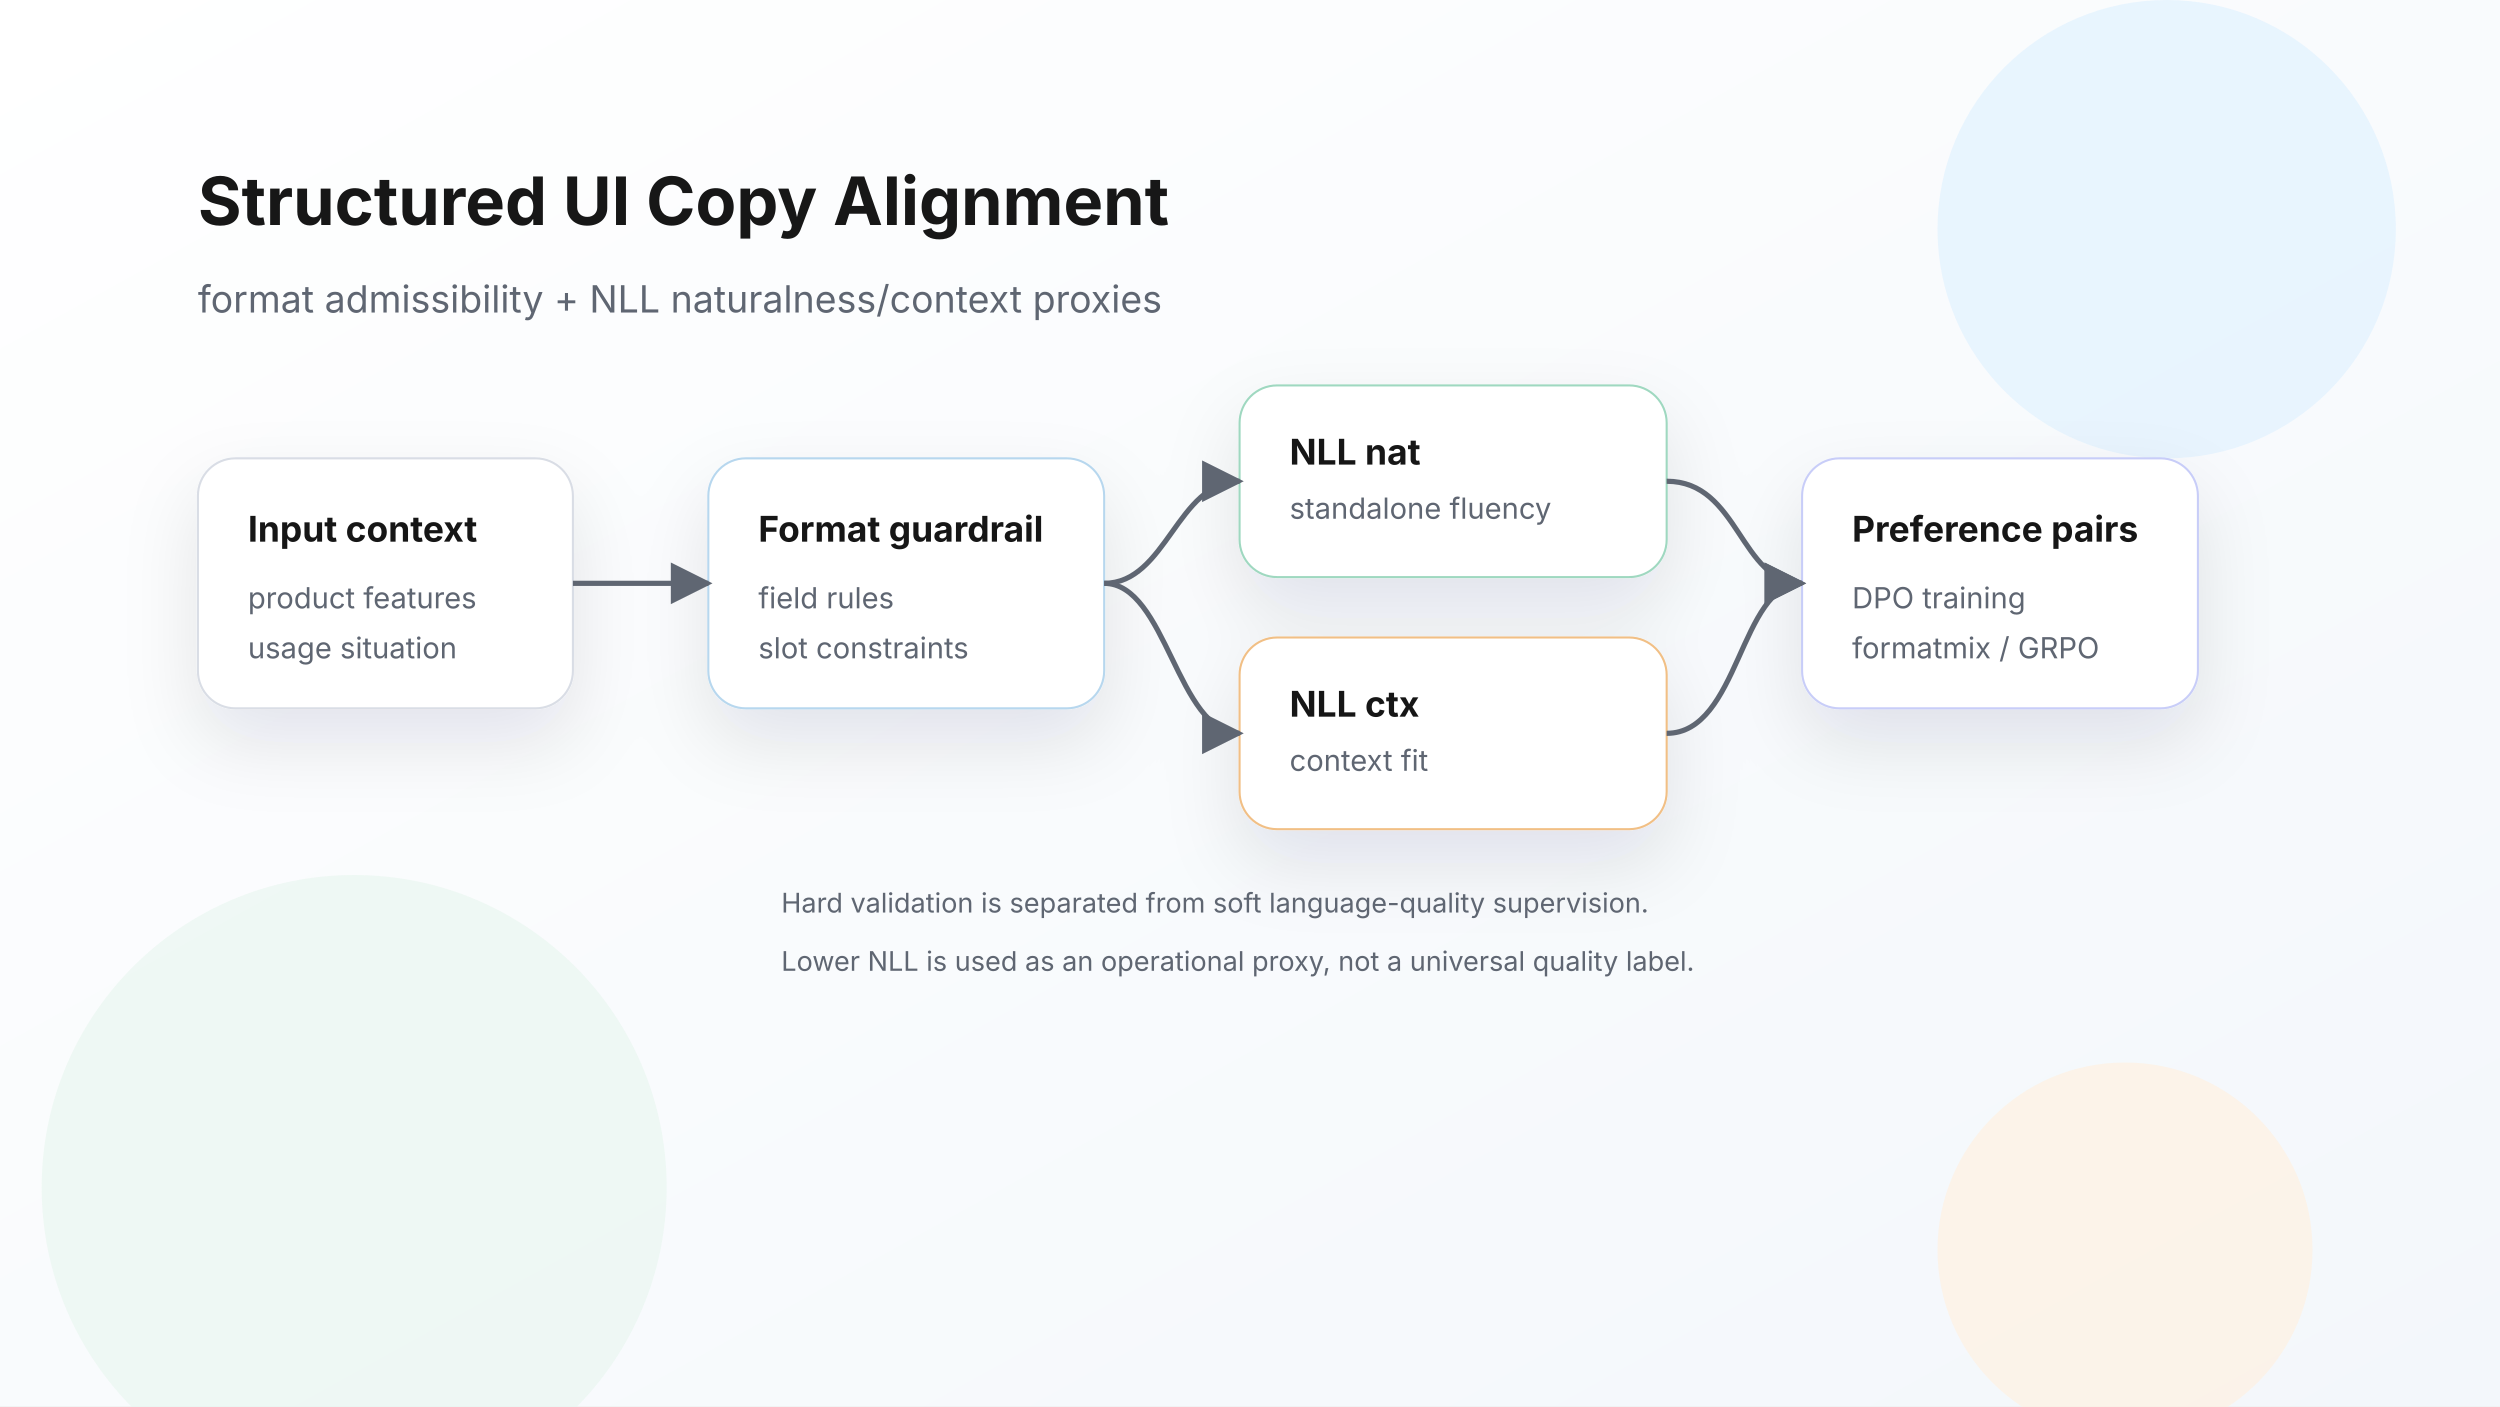
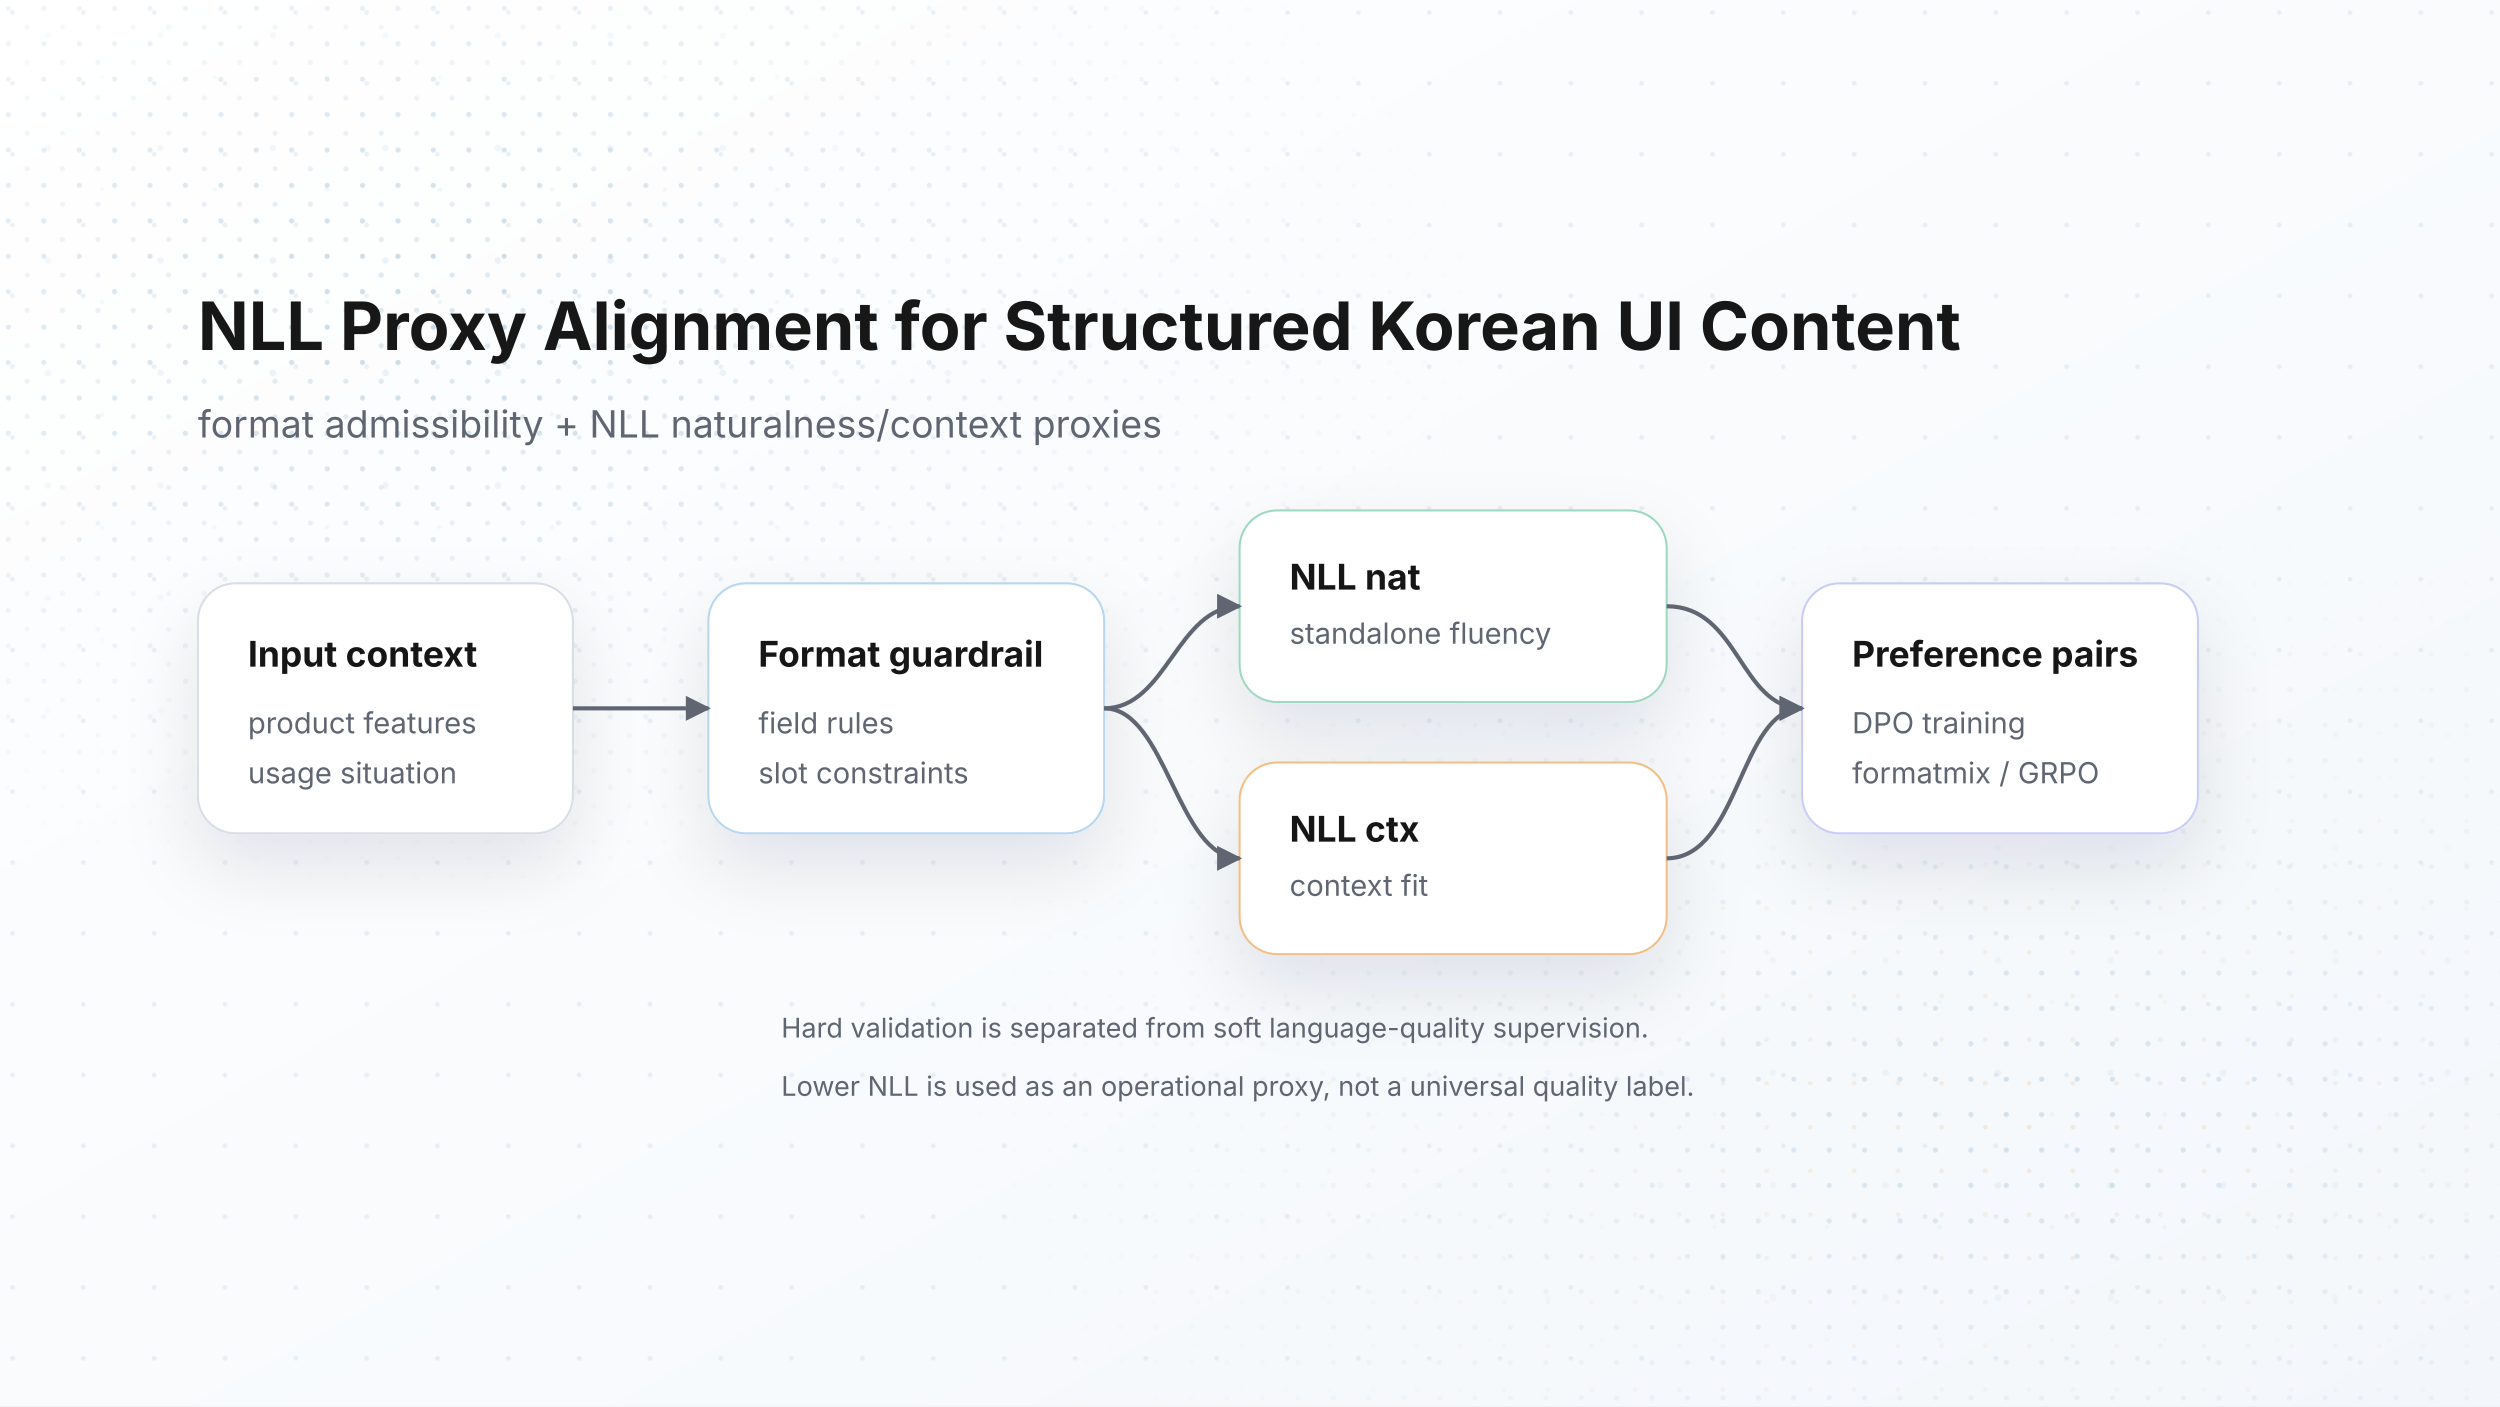
<svg xmlns="http://www.w3.org/2000/svg" viewBox="0 0 1200 675" role="img" aria-labelledby="title desc">
  <defs>
    <linearGradient id="bg" x1="0" x2="1" y1="0" y2="1">
      <stop offset="0" stop-color="#ffffff" />
      <stop offset="1" stop-color="#f3f7fb" />
    </linearGradient>
+     <radialGradient id="dots-tl-fade" cx="18%" cy="22%" r="42%">
+       <stop offset="0" stop-color="#ffffff" stop-opacity="0.92" />
+       <stop offset="0.48" stop-color="#ffffff" stop-opacity="0.38" />
+       <stop offset="1" stop-color="#ffffff" stop-opacity="0" />
+     </radialGradient>
+     <radialGradient id="dots-br-fade" cx="80%" cy="78%" r="44%">
+       <stop offset="0" stop-color="#ffffff" stop-opacity="0.84" />
+       <stop offset="0.45" stop-color="#ffffff" stop-opacity="0.34" />
+       <stop offset="1" stop-color="#ffffff" stop-opacity="0" />
+     </radialGradient>
+     <mask id="dots-tl-mask">
+       <rect width="1200" height="675" fill="url(#dots-tl-fade)" />
+     </mask>
+     <mask id="dots-br-mask">
+       <rect width="1200" height="675" fill="url(#dots-br-fade)" />
+     </mask>
+     <pattern id="signal-dots" width="34" height="34" patternUnits="userSpaceOnUse">
+       <circle cx="6" cy="6" r="1.15" fill="#86a9c2" />
+     </pattern>
+     <pattern id="signal-dots-tight" width="17" height="17" patternUnits="userSpaceOnUse">
+       <circle cx="4" cy="4" r="1.25" fill="#7fa8c4" />
+     </pattern>
+     <pattern id="signal-dots-warm" width="21" height="21" patternUnits="userSpaceOnUse">
+       <circle cx="5" cy="5" r="1.15" fill="#d6ac78" />
+     </pattern>
+     <pattern id="signal-dots-secondary" width="54" height="54" patternUnits="userSpaceOnUse">
+       <circle cx="10" cy="10" r="1.6" fill="#8fb8d4" />
+       <circle cx="36" cy="30" r="1.05" fill="#9fd8c0" />
+     </pattern>
    <filter id="shadow" x="-20%" y="-30%" width="140%" height="170%">
      <feDropShadow dx="0" dy="16" stdDeviation="18" flood-color="#0f172a" flood-opacity="0.10" />
    </filter>
-     <marker id="arrow" viewBox="0 0 10 10" refX="9" refY="5" markerWidth="8" markerHeight="8" orient="auto-start-reverse">
+     <marker id="arrow" viewBox="0 0 10 10" refX="9" refY="5" markerWidth="6" markerHeight="6" orient="auto-start-reverse">
      <path d="M 0 0 L 10 5 L 0 10 z" fill="#5f6672" />
    </marker>
  </defs>
  <rect width="1200" height="675" fill="url(#bg)" />
-   <g opacity="0.65">
-     <circle cx="1040" cy="110" r="110" fill="#dff1ff" />
-     <circle cx="170" cy="570" r="150" fill="#e8f6ef" />
-     <circle cx="1020" cy="600" r="90" fill="#fff0df" />
-   </g>
-   <g transform="translate(95 108)">
-     <text x="0" y="0" fill="#171717" font-family="Inter, Arial, sans-serif" font-size="32" font-weight="700">Structured UI Copy Alignment</text>
+   <rect width="1200" height="675" fill="url(#signal-dots)" opacity="0.16" />
+   <rect width="1200" height="675" fill="url(#signal-dots-tight)" opacity="0.48" mask="url(#dots-tl-mask)" />
+   <rect width="1200" height="675" fill="url(#signal-dots-tight)" opacity="0.30" transform="translate(9 9)" mask="url(#dots-tl-mask)" />
+   <rect width="1200" height="675" fill="url(#signal-dots-tight)" opacity="0.38" transform="translate(7 4)" mask="url(#dots-br-mask)" />
+   <rect width="1200" height="675" fill="url(#signal-dots-warm)" opacity="0.26" transform="translate(3 11)" mask="url(#dots-br-mask)" />
+   <rect width="1200" height="675" fill="url(#signal-dots-secondary)" opacity="0.22" transform="translate(13 7)" mask="url(#dots-tl-mask)" />
+   <rect width="1200" height="675" fill="url(#signal-dots-secondary)" opacity="0.18" transform="translate(31 19)" mask="url(#dots-br-mask)" />
+   <g transform="translate(95 168)">
+     <text x="0" y="0" fill="#171717" font-family="Inter, Arial, sans-serif" font-size="32" font-weight="700">NLL Proxy Alignment for Structured Korean UI Content</text>
    <text x="0" y="42" fill="#5f6672" font-family="Inter, Arial, sans-serif" font-size="18">format admissibility + NLL naturalness/context proxies</text>
  </g>
  <g filter="url(#shadow)" font-family="Inter, Arial, sans-serif">
-     <g transform="translate(95 220)">
+     <g transform="translate(95 280)">
      <rect width="180" height="120" rx="18" fill="#ffffff" stroke="#d9dde5" />
      <text x="24" y="40" fill="#171717" font-size="17" font-weight="700">Input context</text>
      <text x="24" y="72" fill="#5f6672" font-size="14">product features</text>
      <text x="24" y="96" fill="#5f6672" font-size="14">usage situation</text>
    </g>
-     <g transform="translate(340 220)">
+     <g transform="translate(340 280)">
      <rect width="190" height="120" rx="18" fill="#ffffff" stroke="#b7d7ee" />
      <text x="24" y="40" fill="#171717" font-size="17" font-weight="700">Format guardrail</text>
      <text x="24" y="72" fill="#5f6672" font-size="14">field rules</text>
      <text x="24" y="96" fill="#5f6672" font-size="14">slot constraints</text>
    </g>
-     <g transform="translate(595 185)">
+     <g transform="translate(595 245)">
      <rect width="205" height="92" rx="18" fill="#ffffff" stroke="#9fd8c0" />
      <text x="24" y="38" fill="#171717" font-size="17" font-weight="700">NLL nat</text>
      <text x="24" y="64" fill="#5f6672" font-size="14">standalone fluency</text>
    </g>
-     <g transform="translate(595 306)">
+     <g transform="translate(595 366)">
      <rect width="205" height="92" rx="18" fill="#ffffff" stroke="#f1bf85" />
      <text x="24" y="38" fill="#171717" font-size="17" font-weight="700">NLL ctx</text>
      <text x="24" y="64" fill="#5f6672" font-size="14">context fit</text>
    </g>
-     <g transform="translate(865 220)">
+     <g transform="translate(865 280)">
      <rect width="190" height="120" rx="18" fill="#ffffff" stroke="#c8cdf8" />
      <text x="24" y="40" fill="#171717" font-size="17" font-weight="700">Preference pairs</text>
      <text x="24" y="72" fill="#5f6672" font-size="14">DPO training</text>
      <text x="24" y="96" fill="#5f6672" font-size="14">formatmix / GRPO</text>
    </g>
  </g>
-   <g fill="none" stroke="#5f6672" stroke-width="2.5" marker-end="url(#arrow)">
-     <path d="M275 280 C300 280 315 280 340 280" />
-     <path d="M530 280 C560 280 565 231 595 231" />
-     <path d="M530 280 C560 280 565 352 595 352" />
-     <path d="M800 231 C835 231 835 280 865 280" />
-     <path d="M800 352 C835 352 835 280 865 280" />
+   <g fill="none" stroke="#5f6672" stroke-width="2" marker-end="url(#arrow)">
+     <path d="M275 340 C300 340 315 340 340 340" />
+     <path d="M530 340 C560 340 565 291 595 291" />
+     <path d="M530 340 C560 340 565 412 595 412" />
+     <path d="M800 291 C835 291 835 340 865 340" />
+     <path d="M800 412 C835 412 835 340 865 340" />
  </g>
  <g font-family="Inter, Arial, sans-serif" font-size="13" fill="#5f6672">
-     <text x="375" y="438">Hard validation is separated from soft language-quality supervision.</text>
-     <text x="375" y="466">Lower NLL is used as an operational proxy, not a universal quality label.</text>
+     <text x="375" y="498">Hard validation is separated from soft language-quality supervision.</text>
+     <text x="375" y="526">Lower NLL is used as an operational proxy, not a universal quality label.</text>
  </g>
</svg>
